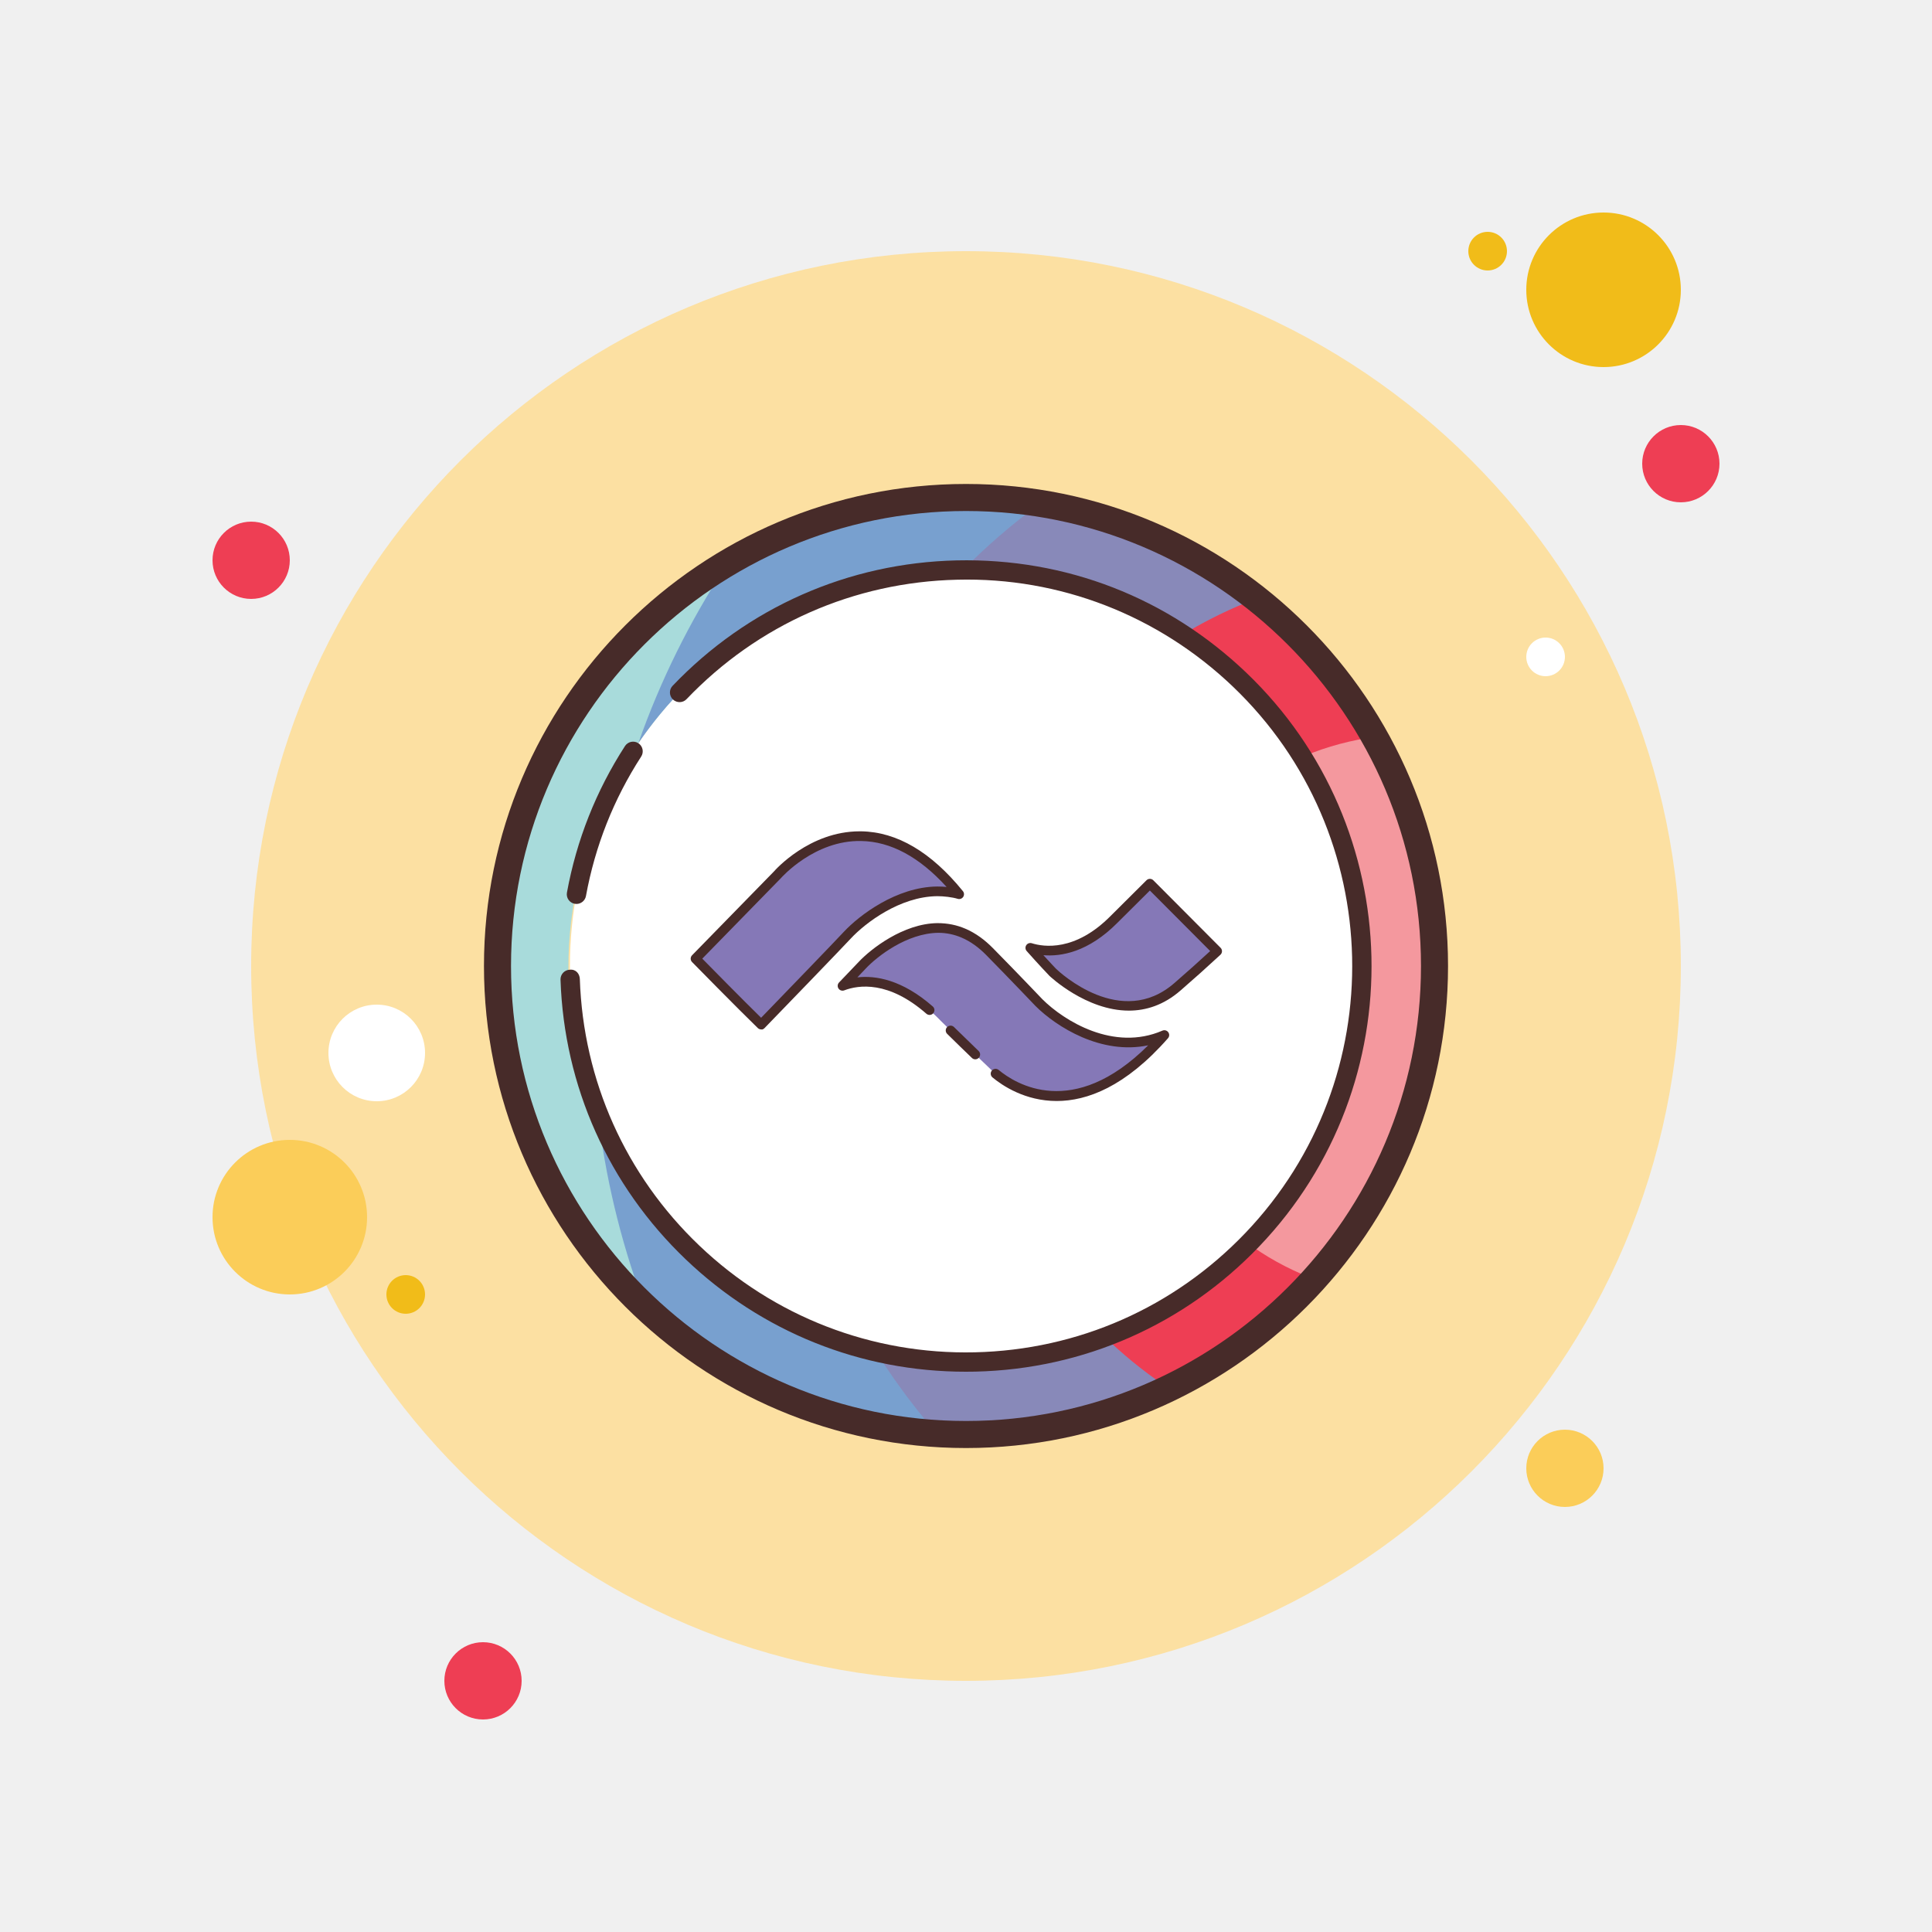
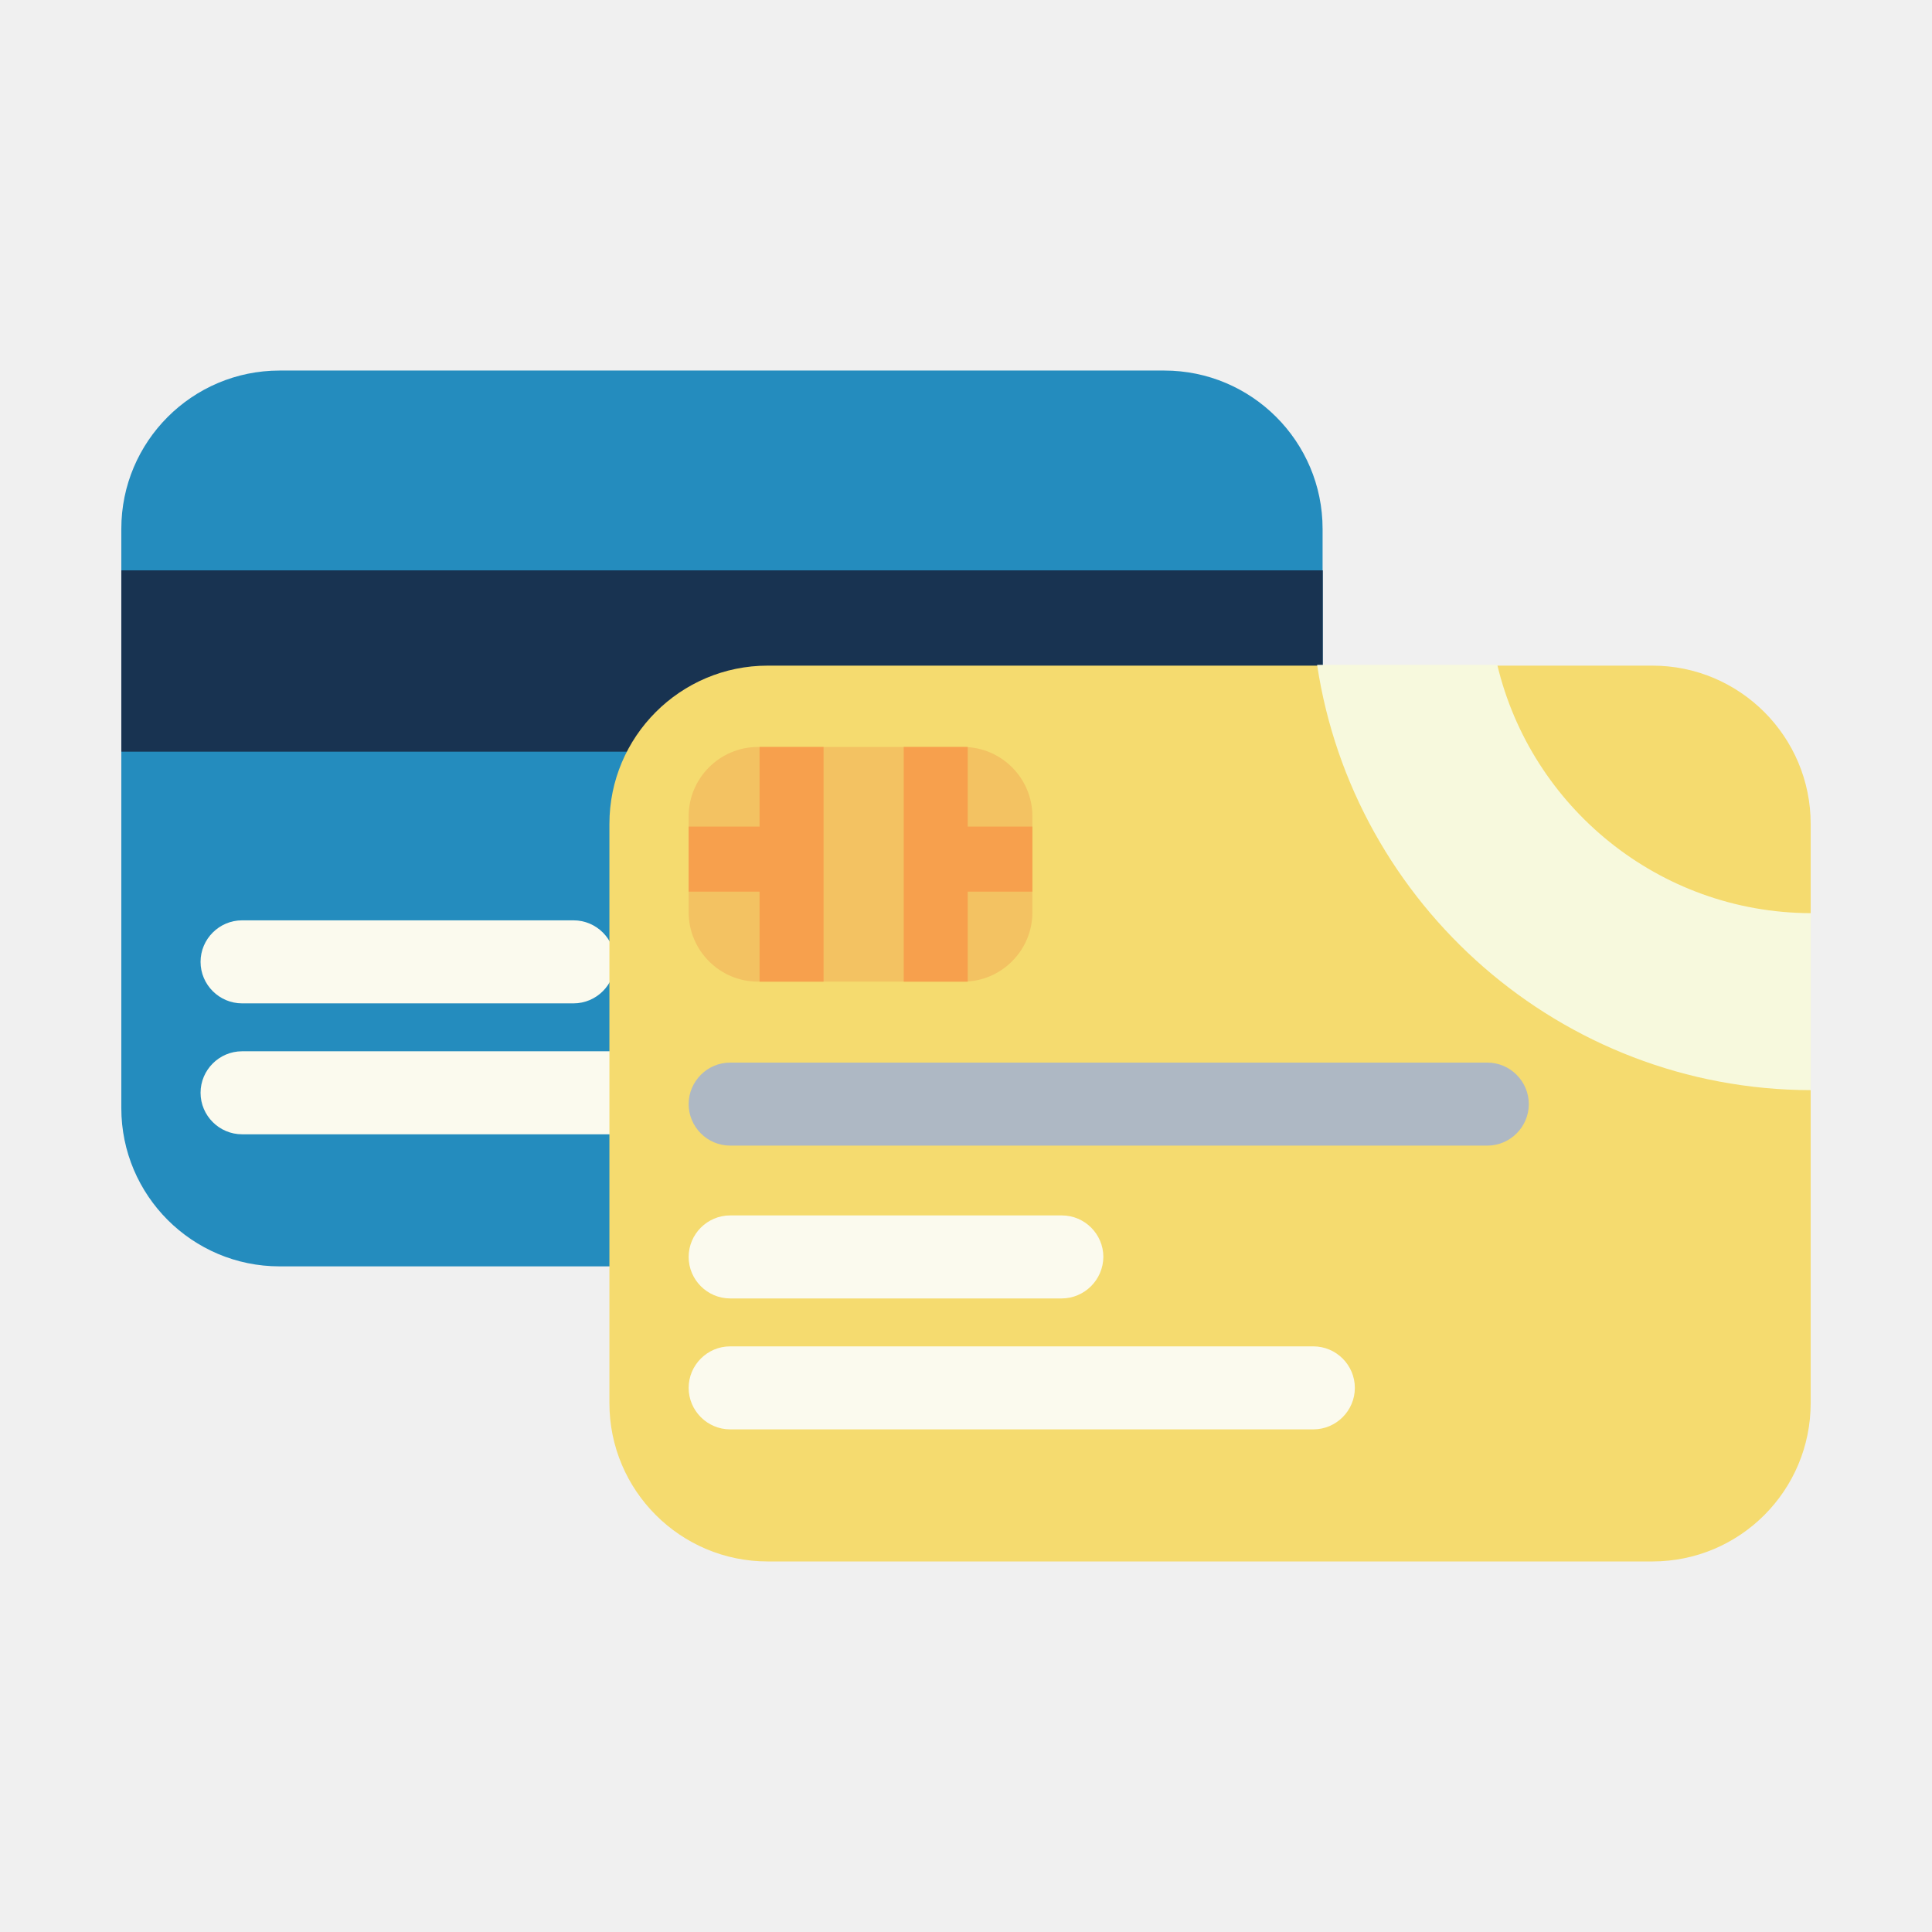
- <svg xmlns="http://www.w3.org/2000/svg" viewBox="0 0 100 100" width="100px" height="100px">
-   <circle cx="13" cy="29" r="2" fill="#ee3e54" />
-   <circle cx="77" cy="13" r="1" fill="#f1bc19" />
-   <circle cx="50" cy="50" r="37" fill="#fce0a2" />
-   <circle cx="83" cy="15" r="4" fill="#f1bc19" />
-   <circle cx="87" cy="24" r="2" fill="#ee3e54" />
-   <circle cx="81" cy="76" r="2" fill="#fbcd59" />
-   <circle cx="15" cy="63" r="4" fill="#fbcd59" />
-   <circle cx="25" cy="87" r="2" fill="#ee3e54" />
-   <circle cx="19.5" cy="54.5" r="2.5" fill="#fff" />
-   <circle cx="21" cy="67" r="1" fill="#f1bc19" />
-   <circle cx="80" cy="34" r="1" fill="#fff" />
-   <path fill="#a8dbdb" d="M35.19,64.45c-3.568-3.715-5.772-8.749-5.772-14.305c0-6.85,3.347-12.904,8.48-16.666 c1.283-2.286,2.799-4.425,4.512-6.396c-9.663,3.218-16.64,12.319-16.64,23.062c0,9.246,5.163,17.287,12.762,21.4 C37.183,69.317,36.062,66.941,35.19,64.45z" />
-   <path fill="#78a0cf" d="M50.089,29.474c2.22,0,4.355,0.359,6.36,1.008c0.773-1.033,1.596-2.028,2.468-2.977 c-2.74-1.07-5.71-1.678-8.828-1.678c-4.596,0-8.879,1.299-12.546,3.516c-1.847,2.827-3.366,5.886-4.504,9.126 C36.765,33.039,43.009,29.474,50.089,29.474z" />
-   <path fill="#78a0cf" d="M53.116,70.57c-0.99,0.146-1.996,0.246-3.027,0.246c-8.606,0-15.98-5.264-19.09-12.745 c0.44,3.41,1.28,6.692,2.478,9.799c4.349,4.078,10.181,6.594,16.613,6.594c1.715,0,3.387-0.182,5.002-0.52 C54.376,72.856,53.717,71.73,53.116,70.57z" />
-   <path fill="#8889b9" d="M63.933,34.827c0.563-1.105,1.178-2.179,1.843-3.219c-3.357-2.835-7.483-4.79-12.031-5.478 c-1.381,1.017-2.68,2.139-3.884,3.355c0.077-0.001,0.152-0.012,0.229-0.012C55.421,29.474,60.266,31.511,63.933,34.827z" />
-   <path fill="#8889b9" d="M62.717,66.485c-3.495,2.705-7.867,4.332-12.628,4.332c-1.556,0-3.066-0.186-4.524-0.512 c0.928,1.444,1.964,2.811,3.1,4.088c0.474,0.028,0.943,0.072,1.423,0.072c5.317,0,10.221-1.727,14.224-4.623 C63.728,68.752,63.195,67.633,62.717,66.485z" />
-   <path fill="#ee3e54" d="M70.157,45.211c0.568-1.759,1.26-3.463,2.069-5.102c-1.638-3.592-4.119-6.72-7.197-9.123 c-1.304,0.493-2.549,1.1-3.728,1.81C65.658,35.618,68.884,40.03,70.157,45.211z" />
-   <path fill="#ee3e54" d="M68.443,59.629c-2.327,4.478-6.24,8.001-11.002,9.817c1.01,0.944,2.099,1.8,3.266,2.552 c3.349-1.631,6.261-4.013,8.536-6.916C68.847,63.306,68.579,61.486,68.443,59.629z" />
-   <g>
-     <path fill="#f4989e" d="M70.76,50.145c0,5.612-2.245,10.694-5.876,14.419c1.029,0.715,2.158,1.291,3.357,1.724 c3.824-4.297,6.167-9.94,6.167-16.143c0-4.372-1.17-8.465-3.191-12.011c-1.281,0.174-2.513,0.5-3.666,0.983 C69.573,42.312,70.76,46.086,70.76,50.145z" />
-   </g>
-   <g>
-     <circle cx="50" cy="50" r="20.5" fill="#fff" />
-   </g>
-   <g>
-     <path fill="#472b29" d="M29.838,46.788c-0.03,0-0.061-0.002-0.091-0.008c-0.271-0.049-0.452-0.31-0.402-0.582 c0.497-2.716,1.508-5.267,3.004-7.582c0.151-0.233,0.462-0.296,0.691-0.148c0.231,0.15,0.298,0.459,0.148,0.691 c-1.425,2.204-2.387,4.633-2.859,7.219C30.284,46.619,30.074,46.788,29.838,46.788z" />
-   </g>
-   <g>
-     <path fill="#472b29" d="M49.988,71c-5.426,0-10.555-2.054-14.492-5.813c-3.995-3.816-6.299-8.958-6.484-14.479 c-0.009-0.276,0.207-0.507,0.483-0.516c0.314-0.032,0.507,0.208,0.517,0.483c0.177,5.257,2.37,10.154,6.176,13.788 c3.863,3.69,8.956,5.655,14.272,5.532c5.341-0.123,10.314-2.318,14.004-6.181c7.616-7.976,7.324-20.661-0.651-28.277 c-3.863-3.69-8.963-5.668-14.272-5.531c-5.341,0.123-10.314,2.318-14.004,6.181c-0.189,0.201-0.505,0.208-0.707,0.017 c-0.199-0.191-0.207-0.507-0.016-0.707c3.874-4.057,9.096-6.362,14.703-6.491c5.661-0.126,10.931,1.934,14.987,5.808 c8.374,7.998,8.681,21.316,0.683,29.691c-3.874,4.057-9.096,6.361-14.703,6.49C50.317,70.998,50.152,71,49.988,71z" />
-   </g>
-   <g>
-     <path fill="#472b29" d="M50,74.95c-13.758,0-24.95-11.193-24.95-24.95S36.242,25.05,50,25.05S74.95,36.243,74.95,50 S63.758,74.95,50,74.95z M50,26.45c-12.985,0-23.55,10.564-23.55,23.55S37.015,73.55,50,73.55S73.55,62.985,73.55,50 S62.985,26.45,50,26.45z" />
-   </g>
-   <g>
-     <path fill="#8578b7" d="M54.49,50.328c0,0,3.47,3.349,6.457,0.746c0.804-0.699,1.482-1.312,2.053-1.84l-3.482-3.494 l-1.858,1.849c-1.962,1.976-3.74,1.657-4.331,1.471C53.92,49.731,54.488,50.326,54.49,50.328z" />
-   </g>
-   <g>
-     <path fill="#8578b7" d="M39.4,53.033c1.39-1.436,3.834-3.963,4.461-4.632c0.775-0.829,2.627-2.243,4.646-2.264 c0.4-0.004,0.837,0.056,1.141,0.149c-4.966-6.121-9.413-1-9.413-1L36,49.62C36,49.62,38.316,51.983,39.4,53.033z" />
-   </g>
-   <g>
-     <path fill="#8578b7" d="M53.777,51.897c0,0-1.252-1.316-2.563-2.648c-0.794-0.807-1.686-1.216-2.651-1.216 c-0.014,0-0.029,0-0.044,0.001c-1.672,0.021-3.281,1.274-3.897,1.934c-0.193,0.206-0.561,0.592-1.013,1.062 c0.848-0.323,2.747-0.607,5.093,1.816c1.219,1.212,2.528,2.455,2.528,2.455s3.835,4.191,9.038-1.722 C57.665,54.705,54.981,53.097,53.777,51.897z" />
-   </g>
-   <g>
-     <path fill="#472b29" d="M58.43,52.31c-2.211,0-4.087-1.776-4.113-1.802c-0.001-0.001-0.002-0.002-0.003-0.003 c-0.004-0.004-0.575-0.602-1.173-1.279c-0.074-0.084-0.083-0.208-0.022-0.302c0.062-0.094,0.176-0.134,0.285-0.103 c0.614,0.194,2.244,0.442,4.079-1.409l1.859-1.85c0.099-0.098,0.257-0.097,0.354,0.001l3.481,3.494 c0.048,0.048,0.074,0.113,0.073,0.181s-0.03,0.132-0.08,0.179c-0.685,0.634-1.358,1.237-2.059,1.845 C60.228,52.033,59.302,52.31,58.43,52.31z M54.667,50.151c0.178,0.17,3.355,3.137,6.116,0.734c0.632-0.548,1.241-1.092,1.856-1.659 l-3.122-3.133l-1.681,1.672c-1.507,1.519-2.913,1.752-3.83,1.676C54.36,49.829,54.634,50.117,54.667,50.151z" />
-   </g>
-   <g>
-     <path fill="#472b29" d="M39.399,53.283c-0.064,0-0.127-0.025-0.174-0.07c-1.073-1.041-3.381-3.394-3.404-3.418 c-0.095-0.097-0.095-0.252,0-0.35l4.234-4.334c0.065-0.076,1.838-2.082,4.441-2.082c0.028,0,0.057,0,0.085,0 c1.848,0.031,3.617,1.073,5.26,3.098c0.069,0.085,0.074,0.206,0.013,0.297c-0.061,0.091-0.175,0.131-0.28,0.1 c-0.287-0.088-0.73-0.139-1.064-0.138c-1.933,0.02-3.717,1.382-4.467,2.185c-0.621,0.665-3.063,3.189-4.464,4.636 C39.533,53.255,39.467,53.303,39.399,53.283z M36.35,49.619c0.521,0.531,2.108,2.143,3.045,3.06 c1.419-1.466,3.689-3.814,4.283-4.45c0.804-0.86,2.726-2.321,4.826-2.343c0.169,0,0.327,0.006,0.492,0.023 c-1.409-1.553-2.893-2.352-4.418-2.379c-2.42-0.052-4.139,1.9-4.155,1.92L36.35,49.619z" />
-   </g>
-   <g>
-     <path fill="#472b29" d="M50.48,54.83c-0.063,0-0.125-0.023-0.173-0.07c-0.36-0.346-0.813-0.785-1.28-1.245 c-0.099-0.097-0.101-0.255-0.004-0.354c0.099-0.099,0.257-0.099,0.354-0.003c0.467,0.458,0.918,0.896,1.276,1.241 c0.1,0.096,0.104,0.254,0.008,0.354C50.611,54.804,50.546,54.83,50.48,54.83z" />
-   </g>
-   <g>
-     <path fill="#472b29" d="M54.695,56.988c-1.638,0-2.82-0.802-3.326-1.223c-0.105-0.088-0.12-0.246-0.032-0.352 c0.089-0.106,0.248-0.12,0.353-0.033c0.854,0.711,3.841,2.612,7.741-1.275c-2.439,0.512-4.755-0.961-5.83-2.031 c-0.005-0.005-1.255-1.32-2.563-2.65c-0.188-0.191-0.385-0.361-0.584-0.504c-0.222-0.16-0.451-0.291-0.682-0.389 c-0.386-0.165-0.791-0.249-1.208-0.249c-1.63,0.021-3.167,1.223-3.758,1.855c-0.1,0.106-0.246,0.261-0.428,0.451 c0.948-0.107,2.317,0.119,3.903,1.507c0.104,0.091,0.114,0.249,0.023,0.353c-0.092,0.104-0.249,0.114-0.354,0.023 c-1.959-1.715-3.505-1.494-4.252-1.21c-0.109,0.041-0.233,0.002-0.297-0.095c-0.065-0.098-0.054-0.227,0.027-0.312 c0.45-0.468,0.818-0.853,1.011-1.059c0.642-0.687,2.318-1.991,4.076-2.014c0.001,0,0.003,0,0.004,0c0.53,0,1.001,0.097,1.447,0.288 c0.265,0.113,0.526,0.262,0.778,0.444c0.221,0.16,0.438,0.348,0.646,0.559c1.313,1.333,2.566,2.651,2.566,2.651 c1.117,1.113,3.688,2.717,6.211,1.622c0.108-0.046,0.233-0.013,0.302,0.083c0.069,0.095,0.063,0.224-0.015,0.312 C58.248,56.253,56.263,56.988,54.695,56.988z" />
-   </g>
+ <svg xmlns="http://www.w3.org/2000/svg" width="800px" height="800px" viewBox="0 0 1024 1024" class="icon" version="1.1">
+   <path d="M617.1 671.2H148.2c-46.3 0-83.9-37.6-83.9-83.9v-307c0-46.3 37.6-83.9 83.9-83.9h468.9c46.3 0 83.9 37.6 83.9 83.9v306.9c0 46.4-37.5 84-83.9 84z" fill="#248CBE" />
+   <path d="M64.3 302.3h636.8v96.1H64.3z" fill="#183351" />
+   <path d="M304 531.8H128.3c-12.1 0-22-9.9-22-22s9.9-22 22-22H304c12.1 0 22 9.9 22 22s-9.9 22-22 22zM437.4 601.2H128.3c-12.1 0-22-9.9-22-22s9.9-22 22-22h309.1c12.1 0 22 9.9 22 22s-9.9 22-22 22z" fill="#FBFAEE" />
+   <path d="M875.8 827.6H406.9c-46.3 0-83.9-37.6-83.9-83.9v-307c0-46.3 37.6-83.9 83.9-83.9h468.9c46.3 0 83.9 37.6 83.9 83.9v306.9c0 46.4-37.5 84-83.9 84z" fill="#F5DB6F" />
+   <path d="M788.3 607.2H387c-12.1 0-22-9.9-22-22s9.9-22 22-22h401.3c12.1 0 22 9.9 22 22s-9.9 22-22 22z" fill="#AEB8C4" />
+   <path d="M562.7 688.2H387c-12.1 0-22-9.9-22-22s9.9-22 22-22h175.8c12.1 0 22 9.9 22 22-0.1 12.1-10 22-22.1 22zM696.1 757.6H387c-12.1 0-22-9.9-22-22s9.9-22 22-22h309.1c12.1 0 22 9.9 22 22s-9.9 22-22 22z" fill="#FBFAEE" />
+   <path d="M510.4 520.3H401.8c-20.3 0-36.8-16.5-36.8-36.8v-50.8c0-20.3 16.5-36.8 36.8-36.8h108.6c20.3 0 36.8 16.5 36.8 36.8v50.8c0 20.3-16.5 36.8-36.8 36.8z" fill="#F3C262" />
+   <path d="M547.2 438.1h-34.3v-42.2H479v124.4h33.9v-47.7h34.3zM402.6 395.9v42.2H365v34.5h37.6v47.7h33.9V395.9z" fill="#F7A04D" />
+   <path d="M959.7 577.8V484c-80.6-0.3-148.2-56.4-166.1-131.6h-95.5c19.2 127.2 129.2 225.1 261.6 225.4z" fill="#F7F9DD" />
</svg>
